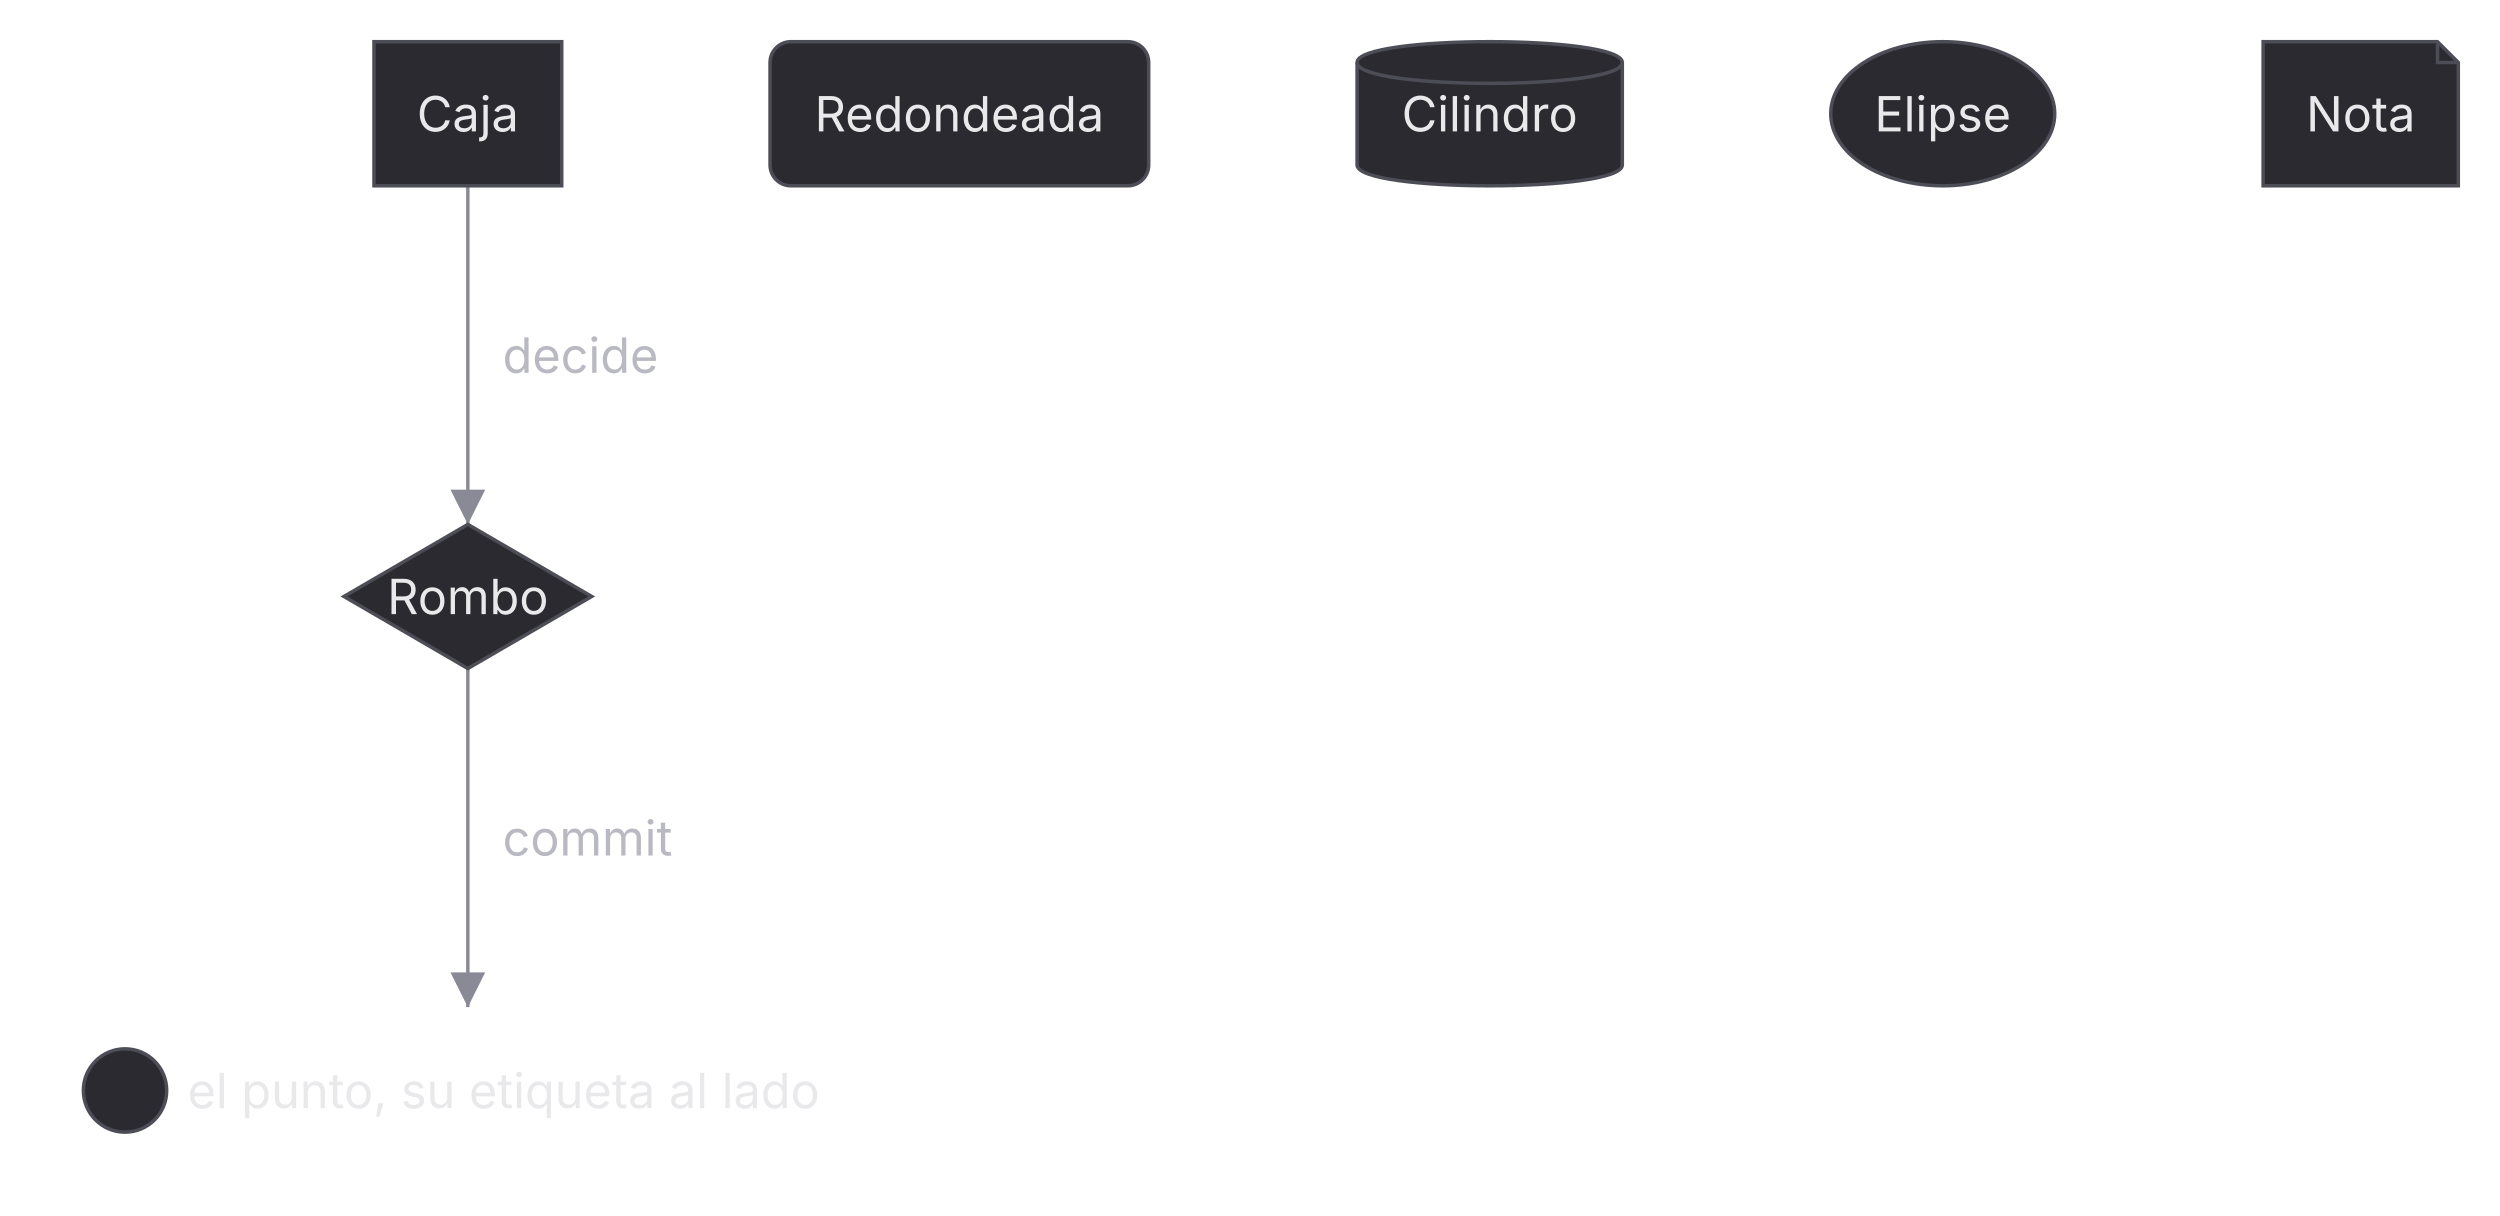
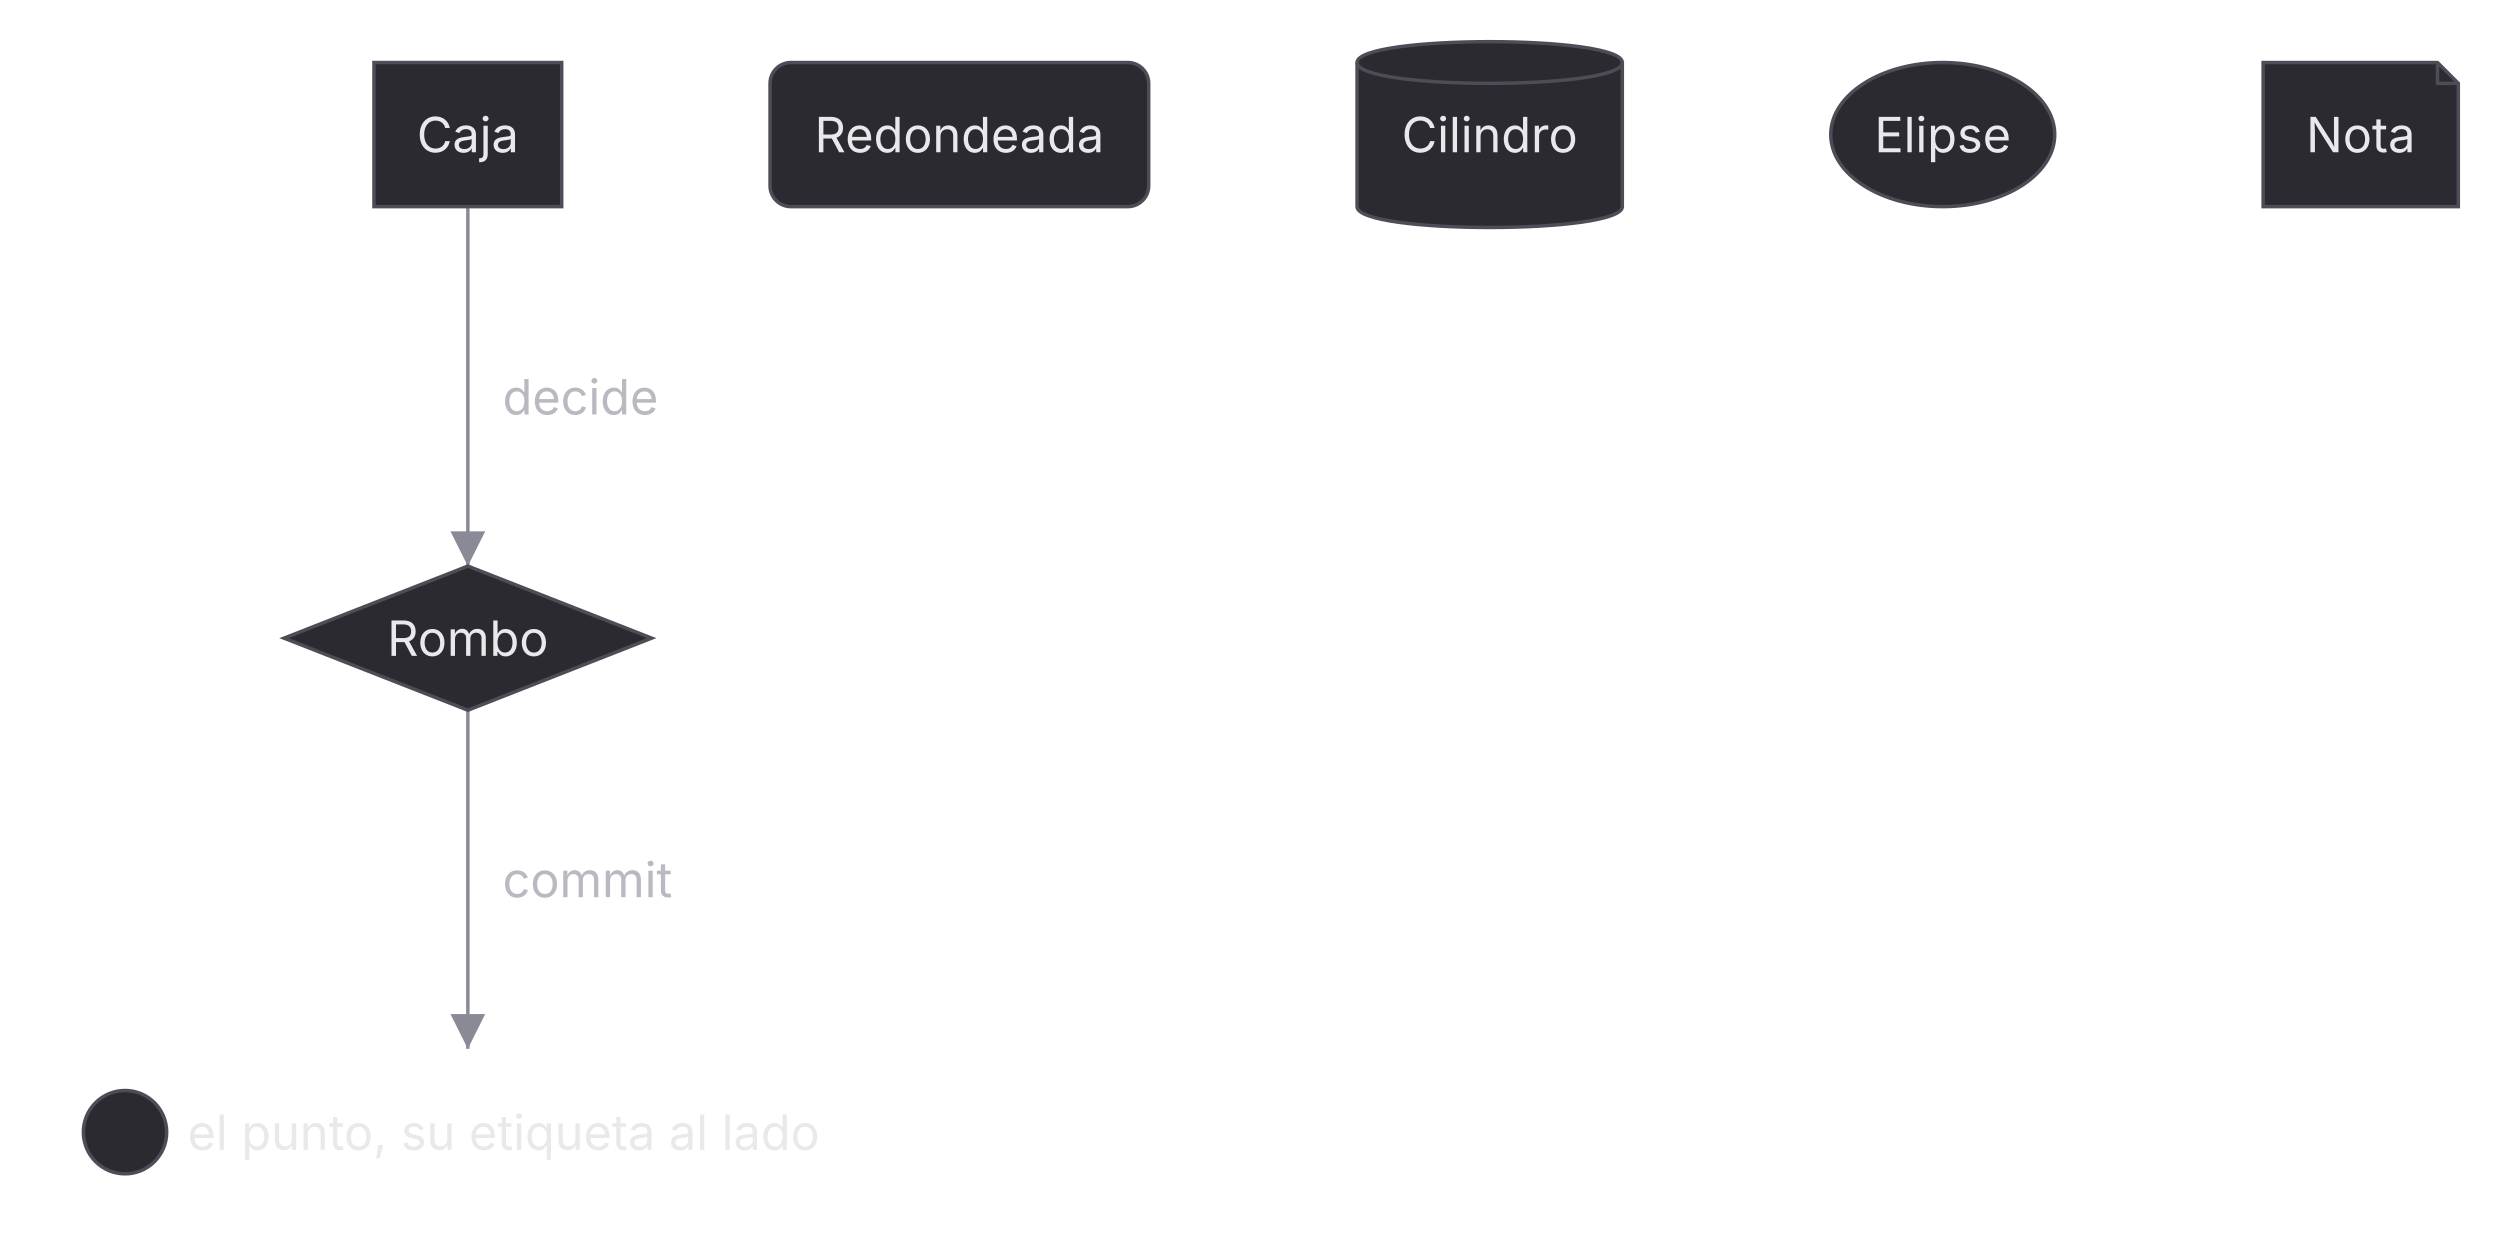
- <svg xmlns="http://www.w3.org/2000/svg" class="graphium" viewBox="-12.00 -12.00 719.86 350.00" width="719.86" height="350.00">
+ <svg xmlns="http://www.w3.org/2000/svg" class="graphium" viewBox="-12.00 -12.00 719.86 362.00" width="719.86" height="362.00">
  <style>
.bg{fill:rgba(27, 27, 27, 1.00)}
.node-fill{fill:rgba(42, 42, 48, 1.00)}
.node-stroke{stroke:rgba(77, 77, 87, 1.00);stroke-width:1.00}
.node-text{fill:rgba(233, 233, 236, 1.00)}
.edge-stroke{stroke:rgba(138, 138, 150, 1.00);stroke-width:1.00;fill:none}
.edge-text{fill:rgba(185, 185, 194, 1.00)}
.accent{fill:rgba(110, 168, 254, 1.00);stroke:rgba(110, 168, 254, 1.00)}
.emphasis-highlight{stroke:rgba(110, 168, 254, 1.00)}
.emphasis-highlight-text{fill:rgba(110, 168, 254, 1.00)}
.emphasis-muted{opacity:0.55}
.group-box{fill:rgba(42, 42, 48, 1.00);fill-opacity:0.12;stroke:rgba(77, 77, 87, 1.00);stroke-width:1.00;stroke-dasharray:8.00 5.00}
.group-label{fill:rgba(185, 185, 194, 1.00)}
.lane-band{fill:rgba(42, 42, 48, 1.00);fill-opacity:0.35;stroke:rgba(77, 77, 87, 1.00);stroke-width:1.00}
.lane-label{fill:rgba(185, 185, 194, 1.00)}
.lifeline{stroke:rgba(77, 77, 87, 1.00);stroke-width:1.00;stroke-dasharray:4.00 4.00;fill:none}
.activation{fill:rgba(42, 42, 48, 1.00);stroke:rgba(77, 77, 87, 1.00);stroke-width:1.00}
.stroke-dashed{stroke-dasharray:6.00 4.00}
.text{font-family:Inter, sans-serif}
.cardinality{fill:none;stroke:rgba(138, 138, 150, 1.00);stroke-width:1.00}
.arrow-normal{fill:rgba(138, 138, 150, 1.00)}
.arrow-highlight{fill:rgba(110, 168, 254, 1.00)}
.arrow-muted{fill:rgba(138, 138, 150, 1.00);opacity:0.55}
.row-badge{fill:rgba(185, 185, 194, 1.00)}
.row-note{fill:rgba(185, 185, 194, 1.00)}
.row-key{font-weight:600}
.row-nullable{opacity:0.75}
.shape-dot{fill:rgba(233, 233, 236, 1.00);stroke:none}
.shape-ring_dot{fill:none}
.ring-dot-core{fill:rgba(233, 233, 236, 1.00);stroke:none}
.node-stereotype{fill:rgba(185, 185, 194, 1.00)}
.axis-line{stroke:rgba(138, 138, 150, 1.00);stroke-width:1.00;fill:none}
.axis-value{fill:rgba(185, 185, 194, 1.00)}
</style>
  <defs>
    <marker id="arrow-normal" viewBox="0.00 0.00 10.00 10.00" refX="10.00" refY="5.00" markerWidth="10.00" markerHeight="10.00" markerUnits="userSpaceOnUse" orient="auto">
      <path class="arrow-normal" d="M 0.00 0.00 L 10.00 5.00 L 0.00 10.00 Z" />
    </marker>
  </defs>
  <g class="layer-groups">
</g>
  <g class="layer-edges">
-     <polyline id="m-caja-rombo" class="edge-stroke" points="122.71,41.50 122.71,90.25 122.71,139.00" marker-end="url(#arrow-normal)" />
-     <text class="edge-text text" x="155.13" y="90.25" font-size="14.00" text-anchor="middle" dominant-baseline="central">decide</text>
-     <polyline id="m-rombo-punto" class="edge-stroke" points="122.71,180.50 122.71,229.25 122.71,278.00" marker-end="url(#arrow-normal)" />
-     <text class="edge-text text" x="157.15" y="229.25" font-size="14.00" text-anchor="middle" dominant-baseline="central">commit</text>
+     <polyline id="m-caja-rombo" class="edge-stroke" points="122.71,47.50 122.71,102.25 122.71,151.00" marker-end="url(#arrow-normal)" />
+     <text class="edge-text text" x="155.13" y="102.25" font-size="14.00" text-anchor="middle" dominant-baseline="central">decide</text>
+     <polyline id="m-rombo-punto" class="edge-stroke" points="122.71,192.50 122.71,241.25 122.71,290.00" marker-end="url(#arrow-normal)" />
+     <text class="edge-text text" x="157.15" y="241.25" font-size="14.00" text-anchor="middle" dominant-baseline="central">commit</text>
  </g>
  <g class="layer-nodes">
-     <rect id="g-caja" class="node-fill node-stroke shape-box" x="95.68" y="0.00" width="54.06" height="41.50" />
-     <text class="node-text text" x="122.71" y="20.75" font-size="14.00" text-anchor="middle" dominant-baseline="central">Caja</text>
-     <path id="g-cilindro" class="node-fill node-stroke shape-cylinder" d="M 378.76 6.00 C 378.76 -2.00 455.14 -2.00 455.14 6.00 L 455.14 35.50 C 455.14 43.50 378.76 43.50 378.76 35.50 Z" />
+     <rect id="g-caja" class="node-fill node-stroke shape-box" x="95.68" y="6.00" width="54.06" height="41.50" />
+     <text class="node-text text" x="122.71" y="26.75" font-size="14.00" text-anchor="middle" dominant-baseline="central">Caja</text>
+     <path id="g-cilindro" class="node-fill node-stroke shape-cylinder" d="M 378.76 6.00 C 378.76 -2.00 455.14 -2.00 455.14 6.00 L 455.14 47.50 C 455.14 55.50 378.76 55.50 378.76 47.50 Z" />
    <path class="node-stroke shape-cylinder" fill="none" d="M 378.76 6.00 C 378.76 14.00 455.14 14.00 455.14 6.00" />
-     <text class="node-text text" x="416.95" y="20.75" font-size="14.00" text-anchor="middle" dominant-baseline="central">Cilindro</text>
-     <ellipse id="g-elipse" class="node-fill node-stroke shape-ellipse" cx="547.40" cy="20.75" rx="32.25" ry="20.75" />
-     <text class="node-text text" x="547.40" y="20.75" font-size="14.00" text-anchor="middle" dominant-baseline="central">Elipse</text>
-     <path id="g-nota" class="node-fill node-stroke shape-note" d="M 639.65 0.00 L 689.86 0.00 L 695.86 6.00 L 695.86 41.50 L 639.65 41.50 Z" />
-     <path class="node-stroke shape-note" fill="none" d="M 689.86 0.00 L 689.86 6.00 L 695.86 6.00" />
-     <text class="node-text text" x="667.76" y="20.75" font-size="14.00" text-anchor="middle" dominant-baseline="central">Nota</text>
-     <circle id="g-punto" class="node-fill node-stroke shape-circle" cx="24.00" cy="302.00" r="12.00" />
-     <text class="node-text text" x="42.00" y="302.00" font-size="14.00" text-anchor="start" dominant-baseline="central">el punto, su etiqueta al lado</text>
-     <rect id="g-redondeada" class="node-fill node-stroke shape-rounded" x="209.73" y="0.00" width="109.03" height="41.50" rx="6.00" ry="6.00" />
-     <text class="node-text text" x="264.25" y="20.75" font-size="14.00" text-anchor="middle" dominant-baseline="central">Redondeada</text>
-     <polygon id="g-rombo" class="node-fill node-stroke shape-diamond" points="122.71,139.00 158.38,159.75 122.71,180.50 87.03,159.75" />
-     <text class="node-text text" x="122.71" y="159.75" font-size="14.00" text-anchor="middle" dominant-baseline="central">Rombo</text>
+     <text class="node-text text" x="416.95" y="26.75" font-size="14.00" text-anchor="middle" dominant-baseline="central">Cilindro</text>
+     <ellipse id="g-elipse" class="node-fill node-stroke shape-ellipse" cx="547.40" cy="26.75" rx="32.25" ry="20.75" />
+     <text class="node-text text" x="547.40" y="26.75" font-size="14.00" text-anchor="middle" dominant-baseline="central">Elipse</text>
+     <path id="g-nota" class="node-fill node-stroke shape-note" d="M 639.65 6.00 L 689.86 6.00 L 695.86 12.00 L 695.86 47.50 L 639.65 47.50 Z" />
+     <path class="node-stroke shape-note" fill="none" d="M 689.86 6.00 L 689.86 12.00 L 695.86 12.00" />
+     <text class="node-text text" x="667.76" y="26.75" font-size="14.00" text-anchor="middle" dominant-baseline="central">Nota</text>
+     <circle id="g-punto" class="node-fill node-stroke shape-circle" cx="24.00" cy="314.00" r="12.00" />
+     <text class="node-text text" x="42.00" y="314.00" font-size="14.00" text-anchor="start" dominant-baseline="central">el punto, su etiqueta al lado</text>
+     <rect id="g-redondeada" class="node-fill node-stroke shape-rounded" x="209.73" y="6.00" width="109.03" height="41.50" rx="6.00" ry="6.00" />
+     <text class="node-text text" x="264.25" y="26.75" font-size="14.00" text-anchor="middle" dominant-baseline="central">Redondeada</text>
+     <polygon id="g-rombo" class="node-fill node-stroke shape-diamond" points="122.71,151.00 175.64,171.75 122.71,192.50 69.77,171.75" />
+     <text class="node-text text" x="122.71" y="171.75" font-size="14.00" text-anchor="middle" dominant-baseline="central">Rombo</text>
  </g>
</svg>
